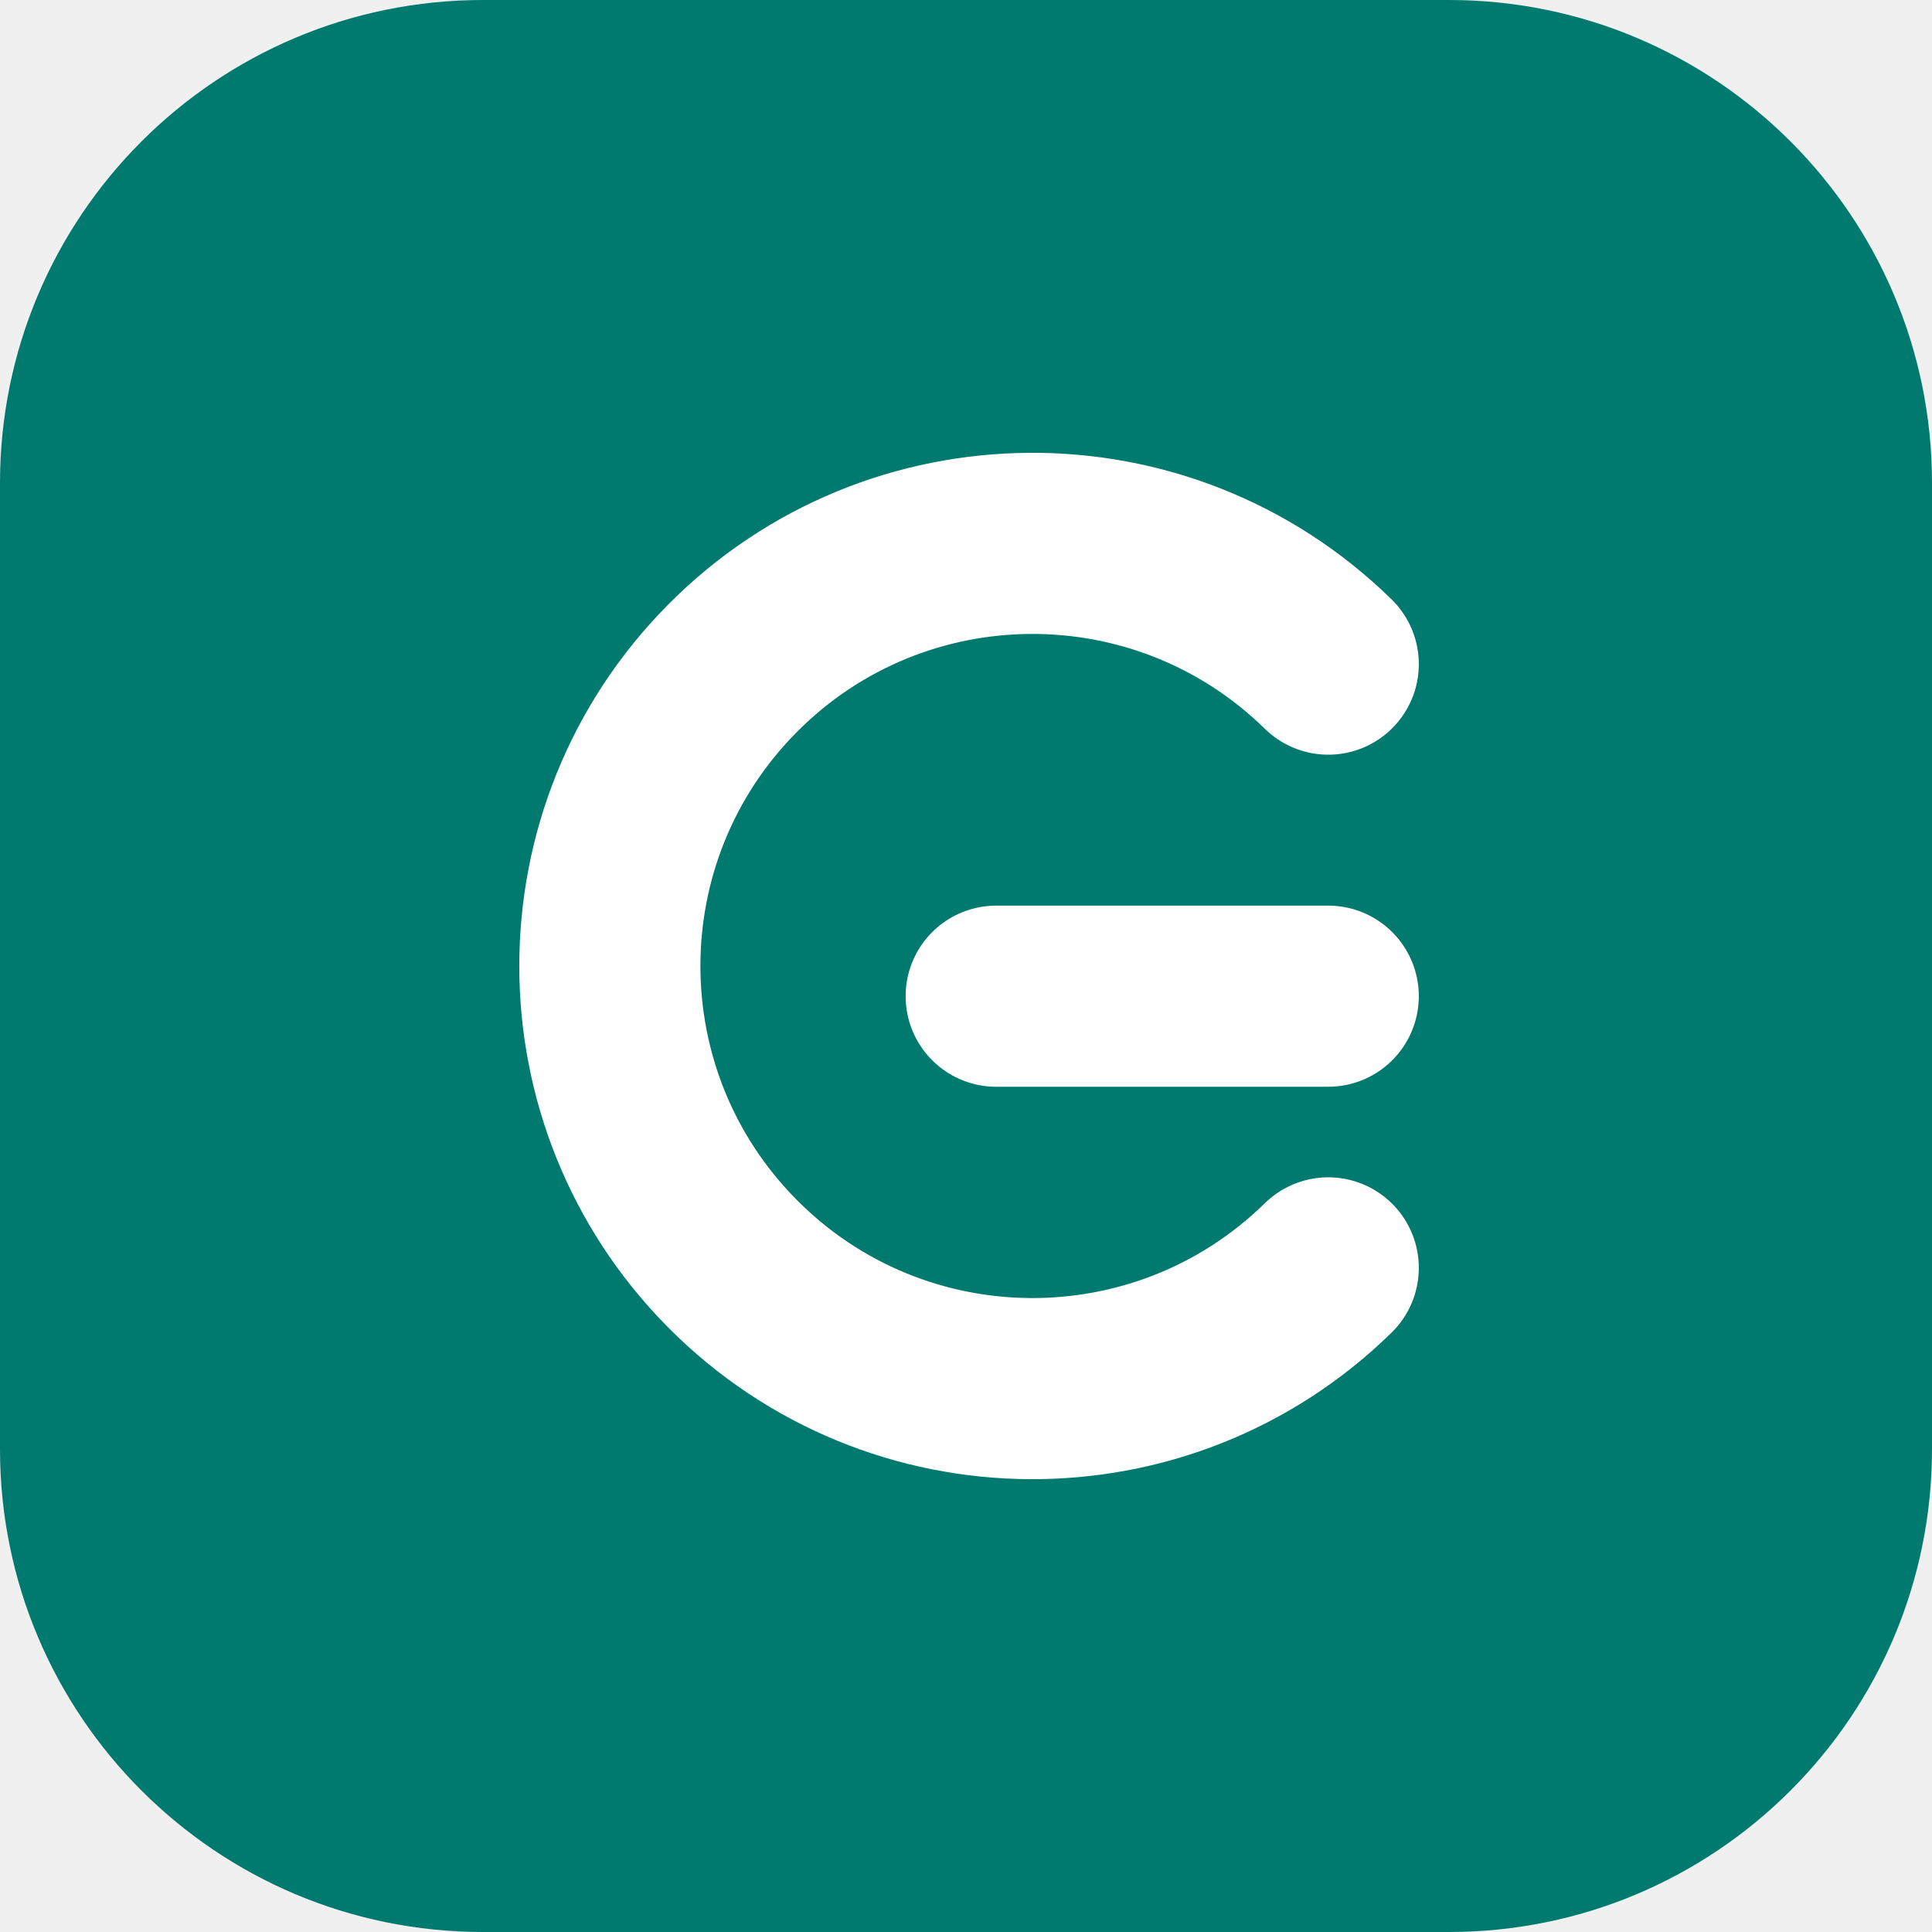
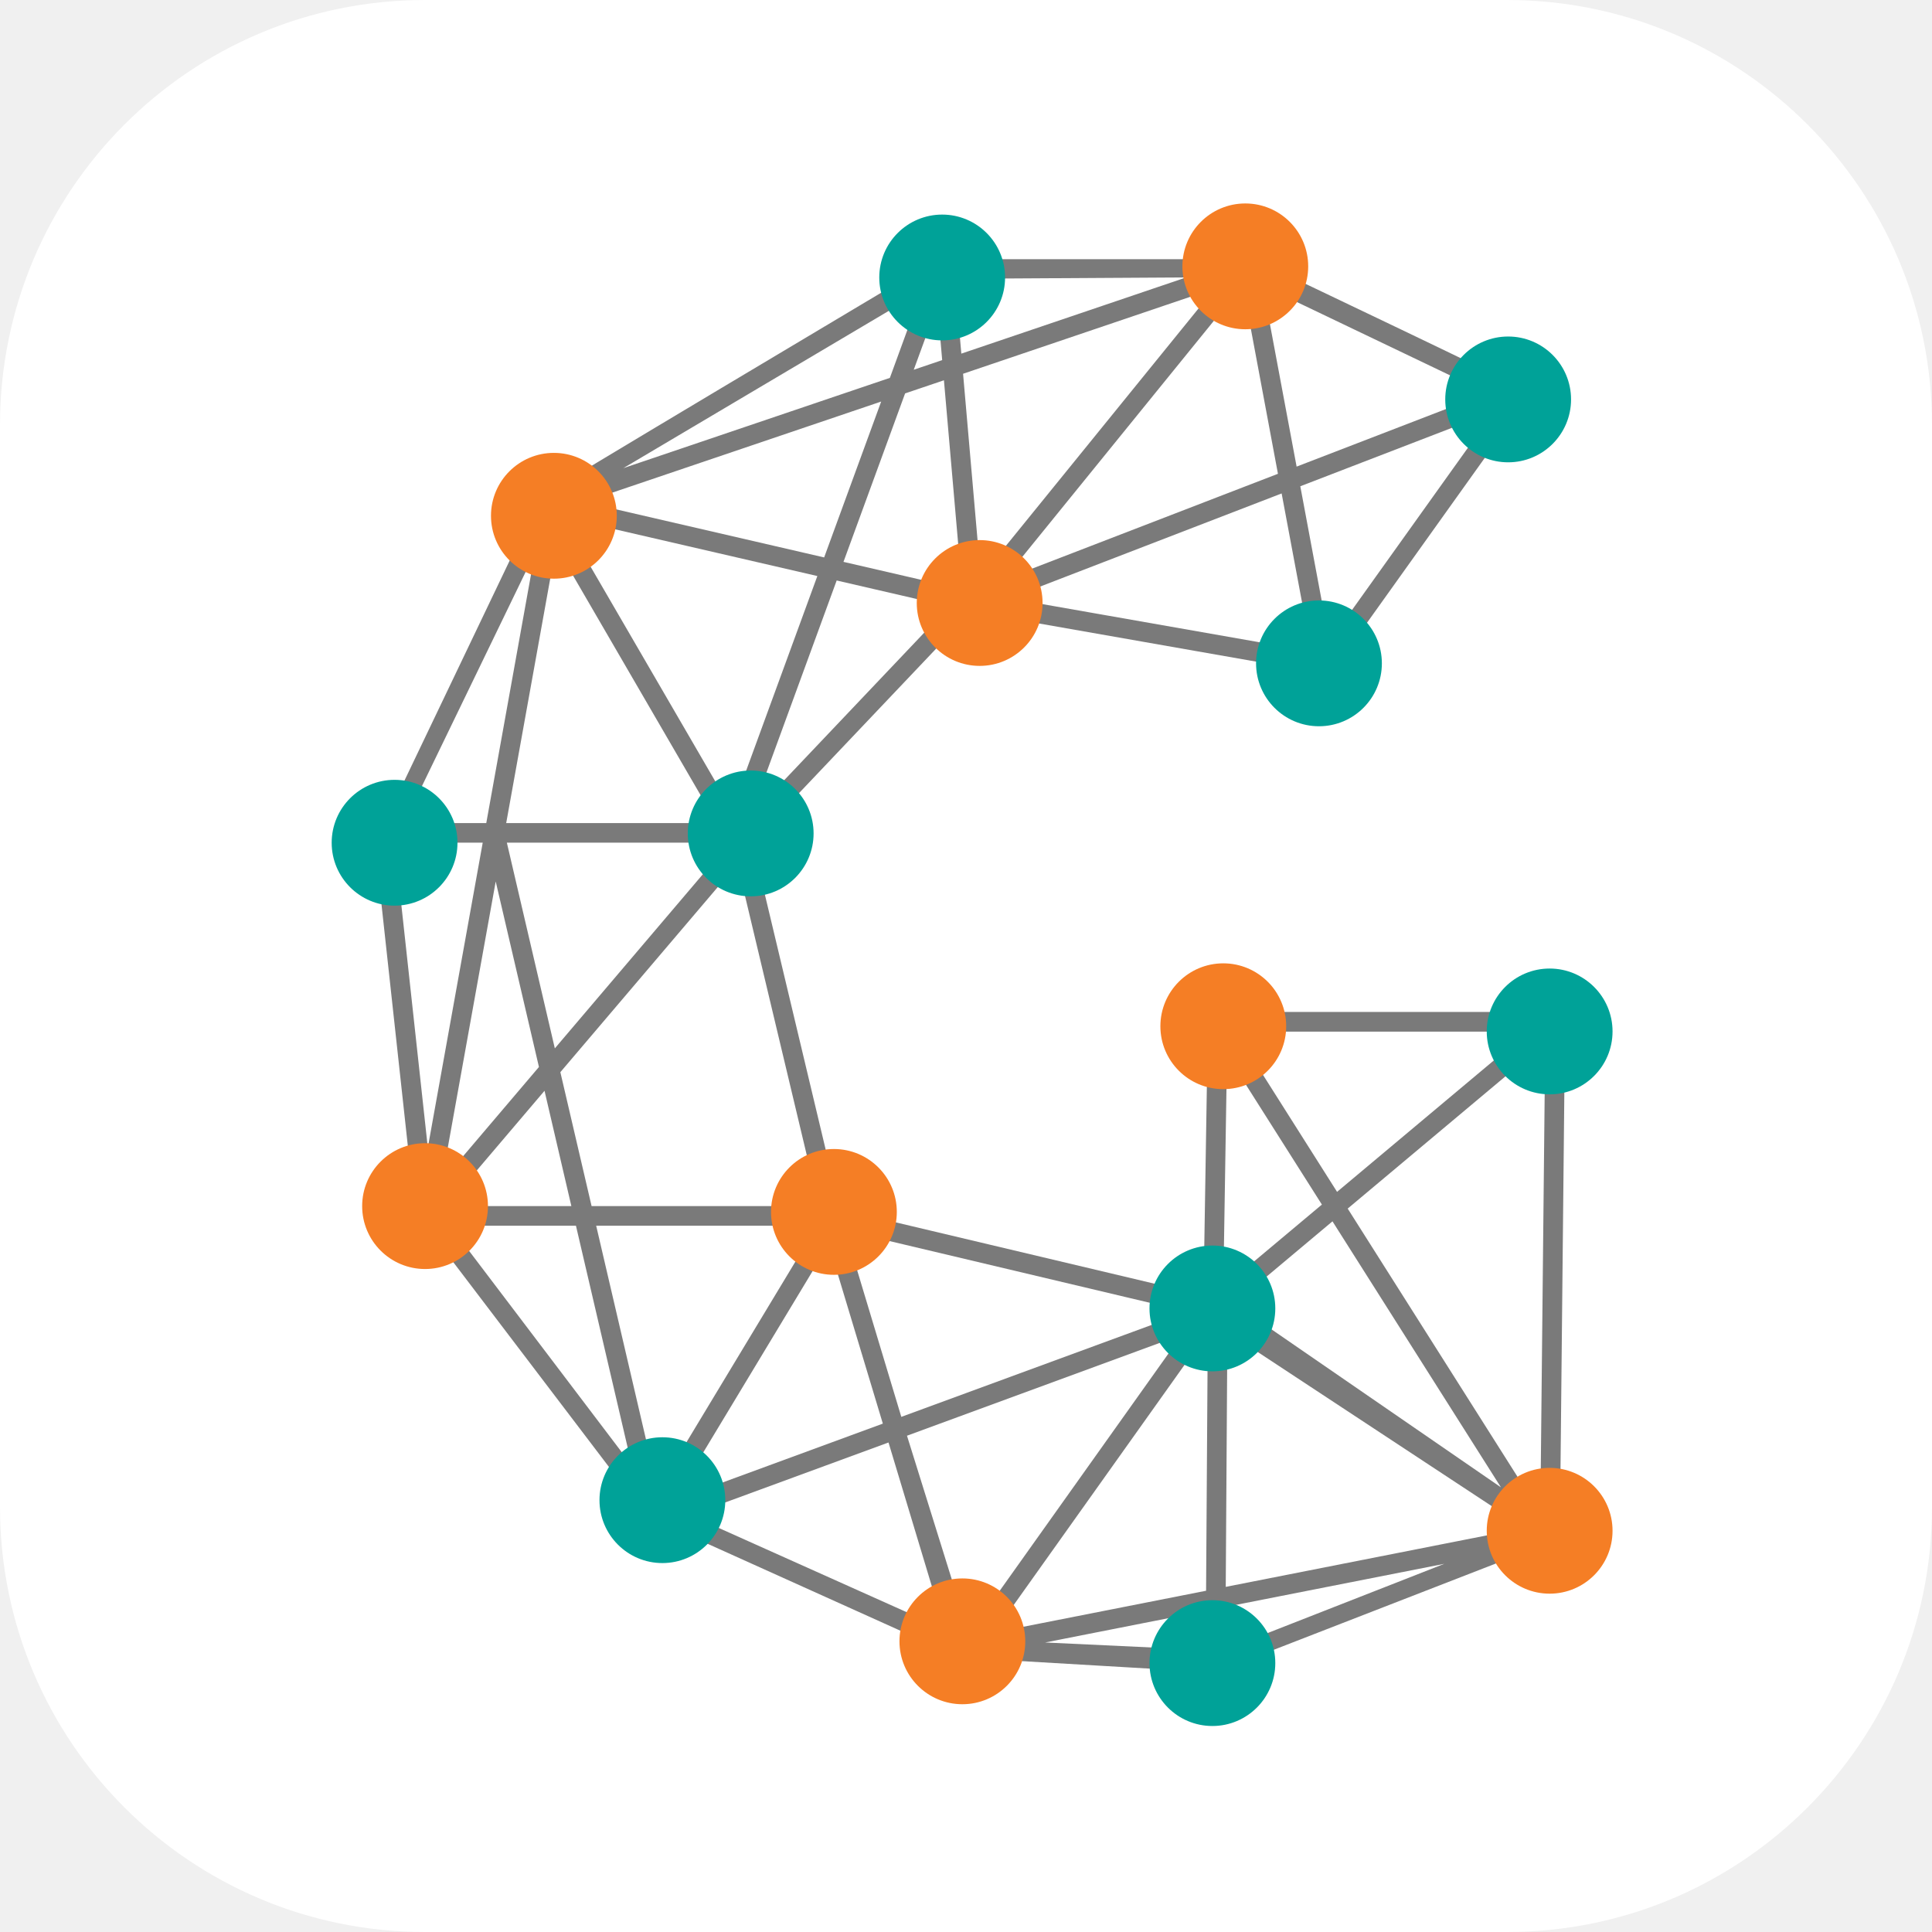
- <svg xmlns="http://www.w3.org/2000/svg" viewBox="0 0 64 64">
-   <rect width="64" height="64" rx="16" fill="#00796f" />
-   <path d="M44 22a14 14 0 1 0 0 20M44 33H33" fill="none" stroke="#fff" stroke-width="6" stroke-linecap="round" stroke-linejoin="round" />
+ <svg xmlns="http://www.w3.org/2000/svg" viewBox="205.64 146.64 159.72 159.72">
+   <rect x="205.64" y="146.64" width="159.72" height="159.72" rx="35.138" fill="#ffffff" />
+   <g fill="#7a7a7a">
+     <path d="M 306.938 283.016 L 306.961 279.484 L 325.043 275.922 Z M 305.348 278.148 L 287.824 281.602 L 305.488 256.773 Z M 305.312 283.047 L 292.043 282.426 L 305.336 279.805 Z M 285.734 281.723 L 280.621 265.332 L 303.34 256.988 L 286.363 280.855 Z M 262.715 271.906 L 279.094 265.891 L 283.746 281.332 Z M 274.156 249.504 L 278.625 264.332 L 261.398 270.66 Z M 254.926 247.969 L 273.188 247.969 L 260.016 269.809 Z M 242.84 247.969 L 253.254 247.969 L 257.875 267.793 Z M 250.656 236.816 L 252.875 246.348 L 242.551 246.348 Z M 246.621 219.512 L 250.195 234.848 L 242.156 244.305 Z M 238.258 216.305 L 245.547 216.305 L 241.008 241.52 Z M 249.863 192.336 L 245.84 214.684 L 239.043 214.684 Z M 251.609 191.805 L 264.898 214.684 L 247.488 214.684 Z M 273.211 194.262 L 266.141 213.59 L 252.078 189.379 Z M 278.488 179.836 L 273.773 192.723 L 253.961 188.145 Z M 281.812 170.742 L 279.207 177.879 L 257.168 185.344 Z M 283.137 171.863 L 283.531 176.41 L 281.18 177.207 Z M 285.18 195.355 L 275.371 193.09 L 280.465 179.164 L 283.676 178.078 Z M 303.703 169.574 L 285.113 175.875 L 284.578 169.688 Z M 286.719 194.328 L 285.258 177.539 L 306.062 170.492 Z M 311.289 185.809 L 288.637 194.547 L 308.375 170.223 Z M 328.59 179.141 L 312.832 185.215 L 310.031 170.258 C 313.664 171.992 322.523 176.234 328.59 179.141 M 315.539 199.688 L 313.137 186.84 L 329.121 180.68 Z M 289.105 196.105 L 311.594 187.434 L 314.039 200.488 Z M 267.703 214.055 L 274.809 194.629 L 284.102 196.777 Z M 251.508 233.309 L 247.543 216.305 L 265.844 216.305 L 265.891 216.391 Z M 273.34 246.348 L 254.547 246.348 L 251.965 235.277 L 266.602 218.066 Z M 303.816 255.082 L 280.152 263.773 L 275.512 248.371 Z M 331.023 273.086 L 306.973 277.828 L 307.109 256.762 L 307.141 256.781 C 306.789 256.016 306.25 254.82 305.844 253.914 C 305.805 253.898 305.773 253.879 305.734 253.867 L 275.566 246.715 C 275.262 246.641 275.023 246.402 274.953 246.098 L 267.945 216.703 C 267.879 216.43 267.957 216.145 268.152 215.941 L 285.633 197.523 C 285.82 197.32 286.102 197.227 286.375 197.277 L 315.074 202.32 C 315.391 202.375 315.707 202.242 315.895 201.984 L 331.57 180.039 C 331.84 179.66 331.828 179.16 331.543 178.797 C 331.367 178.57 312.395 169.547 309.445 168.141 C 309.34 168.094 309.238 168.07 309.125 168.07 L 283.363 168.07 C 283.215 168.07 283.07 168.109 282.941 168.188 C 280.266 169.781 250.344 187.594 250.273 187.766 L 250.27 187.766 L 236.723 216.094 C 236.656 216.23 236.629 216.387 236.648 216.543 L 239.926 246.598 C 239.941 246.746 240 246.891 240.09 247.008 C 241.734 249.172 257.395 269.766 258.949 271.816 C 259.031 271.93 259.137 272.012 259.266 272.07 L 284.844 283.602 C 284.938 283.645 285.035 283.668 285.137 283.676 L 304.527 284.812 C 305.57 284.871 306.613 284.707 307.59 284.332 L 332.398 274.695 L 333.332 274.332 C 333.543 274.25 333.668 274.094 333.754 273.918 Z M 331.023 273.086 " />
+     <path d="M 334.59 273.762 L 332.695 274.582 L 331.023 273.086 Z M 334.59 273.762 " />
+     <path d="M 332.98 271.703 L 317.055 246.555 L 333.383 232.867 Z M 307.078 233.848 L 314.922 246.223 L 306.77 253.055 Z M 329.723 269.598 L 307.676 254.418 L 315.797 247.609 Z M 331.977 231.926 L 316.176 245.172 L 307.789 231.926 Z M 333.746 230.301 L 306.762 230.301 C 306.066 230.301 305.504 230.855 305.492 231.551 L 305.133 253.727 L 305.844 253.914 L 307.113 256.762 L 330.938 272.453 L 331.023 273.086 L 332.148 273.43 L 333.754 273.957 L 334.59 273.762 L 335.02 231.582 C 335.023 230.875 334.453 230.301 333.746 230.301 " />
+   </g>
+   <circle cx="286.63" cy="196.49" r="5.2" fill="#F57E25" />
+   <circle cx="267.7" cy="215.54" r="5.2" fill="#00A298" />
+   <circle cx="251.43" cy="189.28" r="5.2" fill="#F57E25" />
+   <circle cx="238.26" cy="216.31" r="5.2" fill="#00A298" />
+   <circle cx="240.78" cy="246.35" r="5.2" fill="#F57E25" />
+   <circle cx="274.58" cy="246.83" r="5.2" fill="#F57E25" />
+   <circle cx="305.87" cy="254.81" r="5.2" fill="#00A298" />
+   <circle cx="306.77" cy="231.48" r="5.2" fill="#F57E25" />
+   <circle cx="333.75" cy="273.19" r="5.2" fill="#F57E25" />
+   <circle cx="333.75" cy="231.91" r="5.2" fill="#00A298" />
+   <circle cx="285.2" cy="282.33" r="5.2" fill="#F57E25" />
+   <circle cx="305.87" cy="284.13" r="5.2" fill="#00A298" />
+   <circle cx="260.4" cy="270.66" r="5.2" fill="#00A298" />
+   <circle cx="283.53" cy="169.58" r="5.2" fill="#00A298" />
+   <circle cx="308.59" cy="168.66" r="5.2" fill="#F57E25" />
+   <circle cx="314.68" cy="201.48" r="5.2" fill="#00A298" />
+   <circle cx="330.32" cy="179.66" r="5.2" fill="#00A298" />
</svg>
